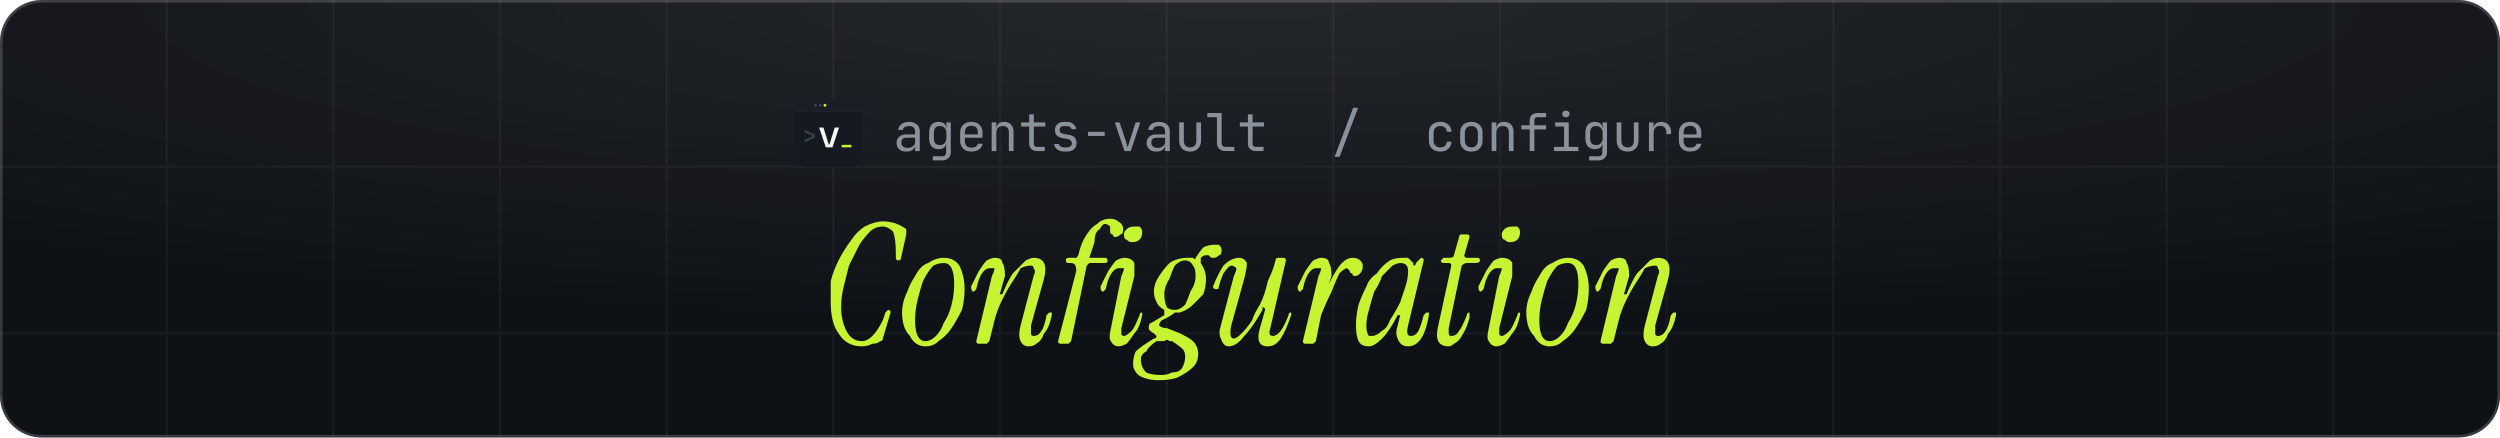
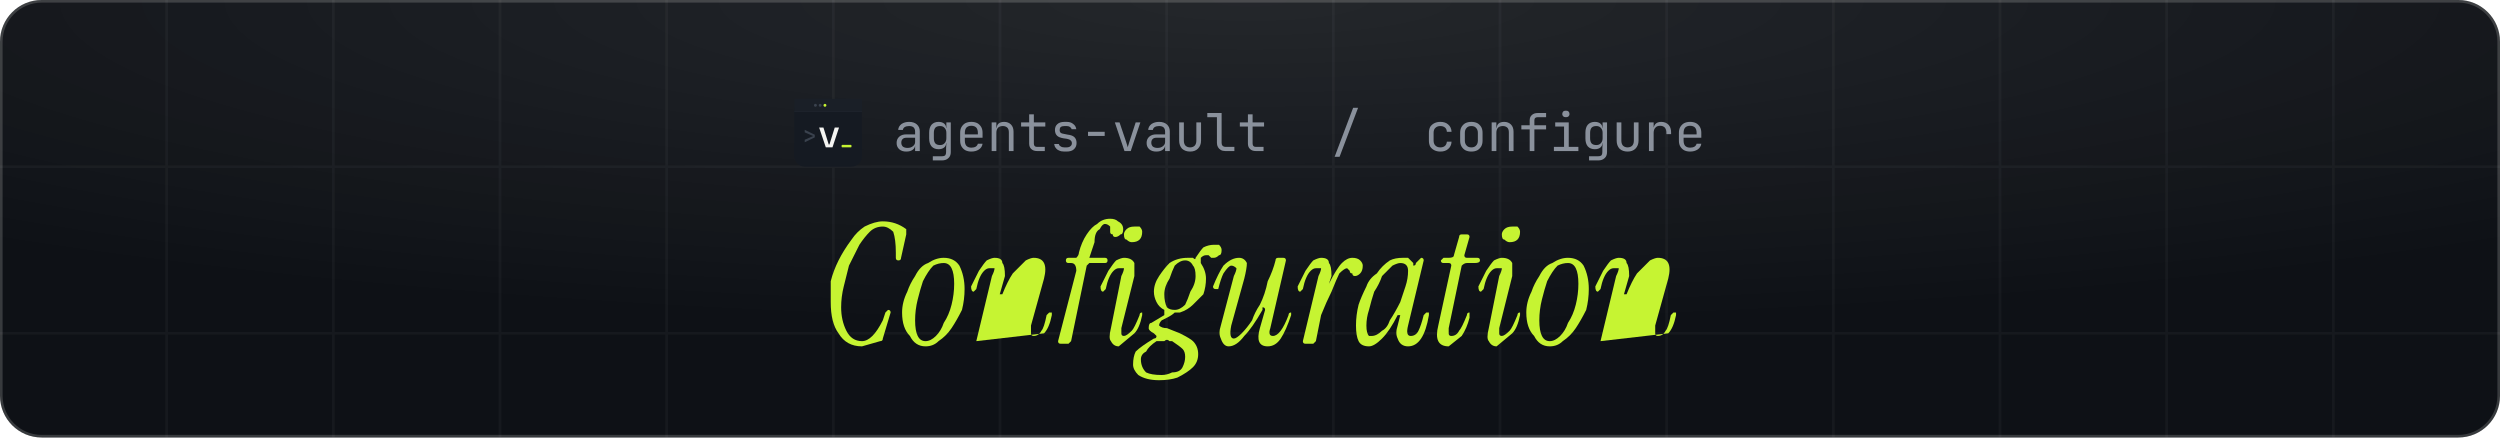
<svg xmlns="http://www.w3.org/2000/svg" width="960" height="168" viewBox="0 0 960 168" role="img" aria-label="Configuration">
  <defs>
    <radialGradient id="l" cx="0.5" cy="0" r="0.75">
      <stop offset="0" stop-color="#fff" stop-opacity="0.09" />
      <stop offset="1" stop-color="#fff" stop-opacity="0" />
    </radialGradient>
    <clipPath id="c">
      <rect width="960" height="168" rx="16" />
    </clipPath>
-     <path id="g0" d="M5.0 0.2L5.0 0.2Q3.3 0.2 2.3-0.7Q1.3-1.6 1.3-3.1L1.3-3.1Q1.3-4.6 2.3-5.5Q3.3-6.4 5-6.4L5-6.4L8.4-6.4L8.4-7.5Q8.4-8.5 7.8-9.1Q7.2-9.6 6.1-9.6L6.1-9.6Q5.1-9.6 4.4-9.2Q3.8-8.8 3.7-8.1L3.7-8.1L1.9-8.1Q2.0-9.5 3.2-10.4Q4.4-11.2 6.1-11.2L6.1-11.2Q8-11.2 9.1-10.2Q10.2-9.2 10.2-7.6L10.2-7.6L10.2 0L8.4 0L8.4-2.1L8.4-2.1Q8.3-1.1 7.5-0.5L7.5-0.5Q6.6 0.2 5.0 0.2ZM5.5-1.2L5.5-1.2Q6.8-1.2 7.6-1.9Q8.4-2.5 8.4-3.5L8.4-3.5L8.4-5.1L5.0-5.1Q4.1-5.1 3.6-4.6Q3.1-4.1 3.1-3.2L3.1-3.2Q3.1-2.3 3.7-1.8Q4.4-1.2 5.5-1.2Z" />
-     <path id="g1" d="M6.7 3.6L3.2 3.6L3.2 2.0L6.7 2.0Q7.6 2.0 8.0 1.6Q8.3 1.2 8.3 0.4L8.3 0.4L8.3-1L8.4-3L8.3-3Q8.3-2.0 7.6-1.4L7.6-1.4Q6.8-0.7 5.4-0.7L5.4-0.7Q3.7-0.7 2.7-1.8Q1.8-2.9 1.8-4.8L1.8-4.8L1.8-7.1Q1.8-9 2.7-10.1Q3.7-11.2 5.4-11.2L5.4-11.2Q6.8-11.2 7.6-10.5L7.6-10.5Q8.3-9.9 8.3-8.9L8.3-8.9L8.4-8.9L8.4-11L10.1-11L10.1 0.4Q10.1 1.9 9.2 2.7Q8.3 3.6 6.7 3.6L6.7 3.6ZM6.0-2.3L6.0-2.3Q7.1-2.3 7.7-3.0Q8.4-3.7 8.4-4.9L8.4-4.9L8.4-7Q8.4-8.2 7.7-8.9Q7.1-9.6 6.0-9.6L6.0-9.6Q4.8-9.6 4.2-9.0Q3.6-8.3 3.6-7L3.6-7L3.6-4.9Q3.6-3.6 4.2-2.9Q4.8-2.3 6.0-2.3Z" />
-     <path id="g2" d="M6 0.2L6 0.2Q4.7 0.2 3.7-0.3Q2.8-0.8 2.2-1.8Q1.7-2.7 1.7-4L1.7-4L1.7-7Q1.7-8.3 2.2-9.2Q2.8-10.2 3.7-10.7Q4.7-11.2 6-11.2Q7.3-11.2 8.3-10.7Q9.2-10.2 9.8-9.2Q10.3-8.3 10.3-7L10.3-7L10.3-5.1L3.5-5.1L3.5-4Q3.5-2.7 4.1-2.0Q4.8-1.3 6-1.3L6-1.3Q7.0-1.3 7.7-1.7Q8.3-2.1 8.5-2.8L8.5-2.8L10.3-2.8Q10.1-1.4 8.9-0.6Q7.7 0.2 6 0.2ZM3.5-6.4L8.5-6.4L8.5-7Q8.5-8.3 7.9-9Q7.2-9.7 6-9.7L6-9.7Q4.8-9.7 4.1-9Q3.5-8.3 3.5-7L3.5-7L3.5-6.4Z" />
-     <path id="g3" d="M3.6 0L1.8 0L1.8-11L3.6-11L3.6-8.9L3.7-8.9Q3.8-9.9 4.4-10.5L4.4-10.5Q5.2-11.2 6.6-11.2L6.6-11.2Q8.2-11.2 9.2-10.2Q10.2-9.2 10.2-7.4L10.2-7.4L10.2 0L8.4 0L8.4-7.2Q8.4-8.4 7.8-9.0Q7.1-9.6 6.1-9.6L6.1-9.6Q4.9-9.6 4.3-9.0Q3.6-8.3 3.6-7L3.6-7L3.6 0Z" />
-     <path id="g4" d="M10.2 0L7.2 0Q5.8 0 5.0-0.8Q4.2-1.5 4.2-2.9L4.2-2.9L4.2-9.4L1.1-9.4L1.1-11L4.2-11L4.2-14.1L6-14.1L6-11L10.4-11L10.4-9.4L6-9.4L6-2.9Q6-1.6 7.2-1.6L7.2-1.6L10.2-1.6L10.2 0Z" />
-     <path id="g5" d="M6.5 0.2L5.7 0.2Q4.5 0.2 3.7-0.2Q2.9-0.5 2.4-1.2Q1.9-1.8 1.8-2.7L1.8-2.7L3.6-2.7Q3.7-2.1 4.3-1.8Q4.8-1.4 5.7-1.4L5.7-1.4L6.5-1.4Q7.6-1.4 8.1-1.9Q8.6-2.3 8.6-3.0L8.6-3.0Q8.6-3.7 8.1-4.1Q7.7-4.5 6.7-4.7L6.7-4.7L5.3-4.9Q3.6-5.2 2.9-5.9Q2.1-6.7 2.1-8.1L2.1-8.1Q2.1-9.5 3-10.3Q3.9-11.2 5.8-11.2L5.8-11.2L6.6-11.2Q8.2-11.2 9.1-10.4Q10.1-9.7 10.3-8.4L10.3-8.4L8.5-8.4Q8.4-8.9 7.9-9.3Q7.4-9.6 6.6-9.6L6.6-9.6L5.8-9.6Q4.8-9.6 4.3-9.2Q3.9-8.8 3.9-8.0L3.9-8.0Q3.9-7.4 4.3-7.0Q4.7-6.7 5.5-6.6L5.5-6.6L7-6.3Q8.8-6.1 9.6-5.3Q10.4-4.5 10.4-3.1L10.4-3.1Q10.4-1.6 9.4-0.7Q8.5 0.2 6.5 0.2L6.5 0.2Z" />
-     <path id="g6" d="M9.2-5.8L2.8-5.8L2.8-7.4L9.2-7.4L9.2-5.8Z" />
-     <path id="g7" d="M7.2 0L4.8 0L1.1-11L2.9-11L5.4-3.6Q5.6-2.9 5.8-2.3Q6.0-1.7 6.0-1.4L6.0-1.4Q6.1-1.7 6.3-2.3Q6.5-2.9 6.7-3.6L6.7-3.6L9.1-11L10.9-11L7.2 0Z" />
-     <path id="g8" d="M6.0 0.2L6.0 0.2Q4.1 0.2 2.9-0.9Q1.8-2.1 1.8-4L1.8-4L1.8-11L3.6-11L3.6-4Q3.6-2.8 4.2-2.1Q4.9-1.4 6.0-1.4L6.0-1.4Q7.1-1.4 7.8-2.1Q8.4-2.8 8.4-4L8.4-4L8.4-11L10.2-11L10.2-4Q10.2-2.1 9.0-0.9Q7.9 0.2 6.0 0.2Z" />
-     <path id="g9" d="M11 0L7.5 0Q6.5 0 5.8-0.4Q5.1-0.8 4.7-1.5Q4.3-2.2 4.3-3.1L4.3-3.1L4.3-13.0L0.6-13.0L0.6-14.6L6.1-14.6L6.1-3.1Q6.1-2.4 6.5-2.0Q6.9-1.6 7.5-1.6L7.5-1.6L11-1.6L11 0Z" />
-     <path id="g11" d="M3.4 2.2L1.5 2.2L8.6-16.6L10.5-16.6L3.4 2.2Z" />
-     <path id="g12" d="M6.1 0.2L6.1 0.2Q4.8 0.2 3.8-0.3Q2.8-0.8 2.2-1.8Q1.7-2.7 1.7-4L1.7-4L1.7-7Q1.7-8.3 2.2-9.3Q2.8-10.2 3.8-10.7Q4.8-11.2 6.1-11.2L6.1-11.2Q8.0-11.2 9.1-10.2Q10.3-9.2 10.4-7.4L10.4-7.4L8.6-7.4Q8.5-8.5 7.9-9.0Q7.2-9.6 6.1-9.6L6.1-9.6Q4.9-9.6 4.2-8.9Q3.5-8.3 3.5-7.0L3.5-7.0L3.5-4Q3.5-2.8 4.2-2.1Q4.9-1.4 6.1-1.4L6.1-1.4Q7.2-1.4 7.9-2.0Q8.5-2.6 8.6-3.6L8.6-3.6L10.4-3.6Q10.3-1.8 9.1-0.8Q8.0 0.2 6.1 0.2Z" />
-     <path id="g13" d="M6 0.2L6 0.2Q4.7 0.2 3.7-0.3Q2.8-0.8 2.2-1.8Q1.7-2.7 1.7-4.0L1.7-4.0L1.7-7.0Q1.7-8.3 2.2-9.2Q2.8-10.2 3.7-10.7Q4.7-11.2 6-11.2L6-11.2Q7.3-11.2 8.3-10.7Q9.2-10.2 9.8-9.2Q10.3-8.3 10.3-7.0L10.3-7.0L10.3-4.0Q10.3-2.7 9.8-1.8Q9.2-0.8 8.3-0.3Q7.3 0.2 6 0.2ZM6-1.4L6-1.4Q7.2-1.4 7.8-2.1Q8.5-2.8 8.5-4.0L8.5-4.0L8.5-7.0Q8.5-8.2 7.8-8.9Q7.2-9.6 6-9.6L6-9.6Q4.8-9.6 4.2-8.9Q3.5-8.2 3.5-7.0L3.5-7.0L3.5-4.0Q3.5-2.8 4.2-2.1Q4.8-1.4 6-1.4Z" />
-     <path id="g14" d="M6.2 0L4.4 0L4.4-8.3L1.2-8.3L1.2-9.9L4.4-9.9L4.4-11.8Q4.4-13.1 5.2-13.8Q6.0-14.6 7.5-14.6L7.5-14.6L10.7-14.6L10.7-13.0L7.5-13.0Q6.9-13.0 6.5-12.7Q6.2-12.4 6.2-11.8L6.2-11.8L6.2-9.9L10.7-9.9L10.7-8.3L6.2-8.3L6.2 0Z" />
-     <path id="g15" d="M11.1 0L1.7 0L1.7-1.6L5.6-1.6L5.6-9.4L2.2-9.4L2.2-11L7.4-11L7.4-1.6L11.1-1.6L11.1 0ZM6.3-13.0L6.3-13.0Q5.6-13.0 5.3-13.3Q4.9-13.7 4.9-14.2L4.9-14.2Q4.9-14.8 5.3-15.2Q5.6-15.5 6.3-15.5L6.3-15.5Q7.0-15.5 7.3-15.2Q7.7-14.8 7.7-14.2L7.7-14.2Q7.7-13.7 7.3-13.3Q7.0-13.0 6.3-13.0Z" />
-     <path id="g16" d="M4.0 0L2.2 0L2.2-11L4.0-11L4.0-9.0Q4.2-9.8 4.6-10.3L4.6-10.3Q5.4-11.2 6.9-11.2L6.9-11.2Q8.6-11.2 9.7-10.1Q10.7-9.0 10.7-7.2L10.7-7.2L10.7-6.5L8.9-6.5L8.9-7Q8.9-8.3 8.3-9.0Q7.6-9.7 6.5-9.7L6.5-9.7Q5.3-9.7 4.7-9.0Q4.0-8.3 4.0-7L4.0-7L4.0 0Z" />
-     <path id="g17" d="M16 1L16 1Q10 1 7-4Q4-8 4-16L4-16Q4-20 4-24Q5-28 7-32Q9-36 12-40Q14-43 17-45Q21-47 24-47L24-47Q29-47 33-44L33-44Q33-43 33-42L33-42L31-33Q31-32 30-32L30-32Q29-32 29-33L29-33L29-35Q29-40 28-43Q26-45 24-45L24-45Q21-45 19-43Q17-41 15-38Q13-34 11-30Q10-26 9-22Q8-18 8-14L8-14Q8-9 10-5Q12-1 16-1L16-1Q18-1 20-3Q22-5 24-9L24-9L25-12Q26-13 26-13L26-13Q27-13 27-12L27-12L24-2Q24-1 23-1L23-1Q22-0 20 0Q18 1 16 1Z" />
-     <path id="g18" d="M10 1L10 1Q6 1 4-3Q1-6 1-12L1-12Q1-16 3-20Q4-23 6-26Q8-30 11-31Q14-33 17-33L17-33Q21-33 23-30Q25-26 25-21L25-21Q25-17 24-13Q22-9 20-6Q18-3 15-1Q13 1 10 1ZM10-1L10-1Q12-1 14-3Q16-5 17-8Q19-11 20-15Q21-19 21-23L21-23Q21-31 17-31L17-31Q15-31 13-30Q11-28 9-24Q8-21 7-17Q6-13 6-9L6-9Q6-1 10-1Z" />
-     <path id="g19" d="M3-1L3-1L9-26Q10-28 10-29Q9-29 8-29L8-29Q7-29 6-28Q4-26 3-21L3-21Q2-20 2-20L2-20Q1-20 1-22L1-22Q3-26 4-28Q6-31 7-32Q9-33 10-33L10-33Q13-33 13-31Q14-30 14-26L14-26L12-19Q12-19 12-19Q12-19 13-19L13-19Q15-24 17-27Q20-30 22-32Q24-33 25-33L25-33Q28-33 29-31Q30-29 29-25L29-25L24-7Q24-5 24-4Q24-3 25-3L25-3Q27-3 28-5Q29-6 30-11L30-11Q31-12 31-12L31-12Q32-12 32-12Q32-11 32-11L32-11Q31-6 29-4Q28-1 26-0Q25 1 23 1L23 1Q21 1 20-1Q19-3 20-7L20-7L25-26Q26-28 25-29Q25-30 24-30L24-30Q22-30 20-29Q19-27 17-24Q15-21 13-17Q11-13 10-9Q9-5 8-1L8-1Q7 0 7 0L7 0L4 0Q3 0 3-1Z" />
-     <path id="g20" d="M5 0L2 0Q1 0 1-1L1-1L8-28Q8-31 6-31L6-31L5-31Q4-31 4-32L4-32Q4-33 5-33L5-33Q7-33 8-33Q9-34 9-35L9-35Q10-39 12-42Q14-45 16-46Q18-48 21-48L21-48Q23-48 24-47Q26-46 26-44L26-44Q26-42 25-42Q24-41 23-41L23-41Q22-41 22-42Q21-42 21-43Q21-44 21-45Q20-46 19-46L19-46Q18-46 17-44Q15-43 15-39L15-39L13-33Q13-33 14-33L14-33L19-33Q20-33 20-32L20-32Q20-31 19-31L19-31L13-31Q13-31 12-30L12-30L6-1Q5 0 5 0L5 0Z" />
-     <path id="g21" d="M13-39L13-39Q12-39 11-40Q10-40 10-42L10-42Q10-43 11-44Q12-45 14-45L14-45Q15-45 16-45Q17-44 17-43L17-43Q17-41 16-40Q15-39 13-39ZM8 1L8 1Q6 1 5-1Q4-2 5-6L5-6L9-26Q10-28 10-29Q9-29 8-29L8-29Q7-29 6-28Q4-26 3-21L3-21Q2-20 2-20L2-20Q1-20 1-22L1-22Q3-26 4-28Q6-31 7-32Q9-33 10-33L10-33Q13-33 14-31Q14-30 14-26L14-26L9-6Q9-5 9-4Q9-3 10-3L10-3Q11-3 13-5Q14-6 16-11L16-11Q16-12 17-12L17-12Q17-12 17-11L17-11Q16-6 14-4Q12-1 11-0Q9 1 8 1Z" />
-     <path id="g22" d="M6 14L6 14Q1 14-2 12Q-4 10-4 8L-4 8Q-4 5-3 3Q-1 1 4-2L4-2Q5-2 5-3Q5-3 4-4L4-4Q2-5 2-6Q2-8 3-8L3-8L8-11Q8-12 8-12Q8-12 8-13L8-13Q6-14 5-16Q4-18 4-20L4-20Q4-23 6-26Q8-29 10-31Q13-33 17-33L17-33Q18-33 19-33L19-33Q20-32 20-33L20-33Q22-36 23-37Q25-38 27-38L27-38Q28-38 29-38Q30-37 30-36L30-36Q30-34 29-34Q28-33 27-33L27-33Q26-33 26-33Q25-34 25-34Q25-34 24-34L24-34Q23-34 22-33L22-33Q22-32 22-32Q22-31 22-31L22-31Q24-28 24-25L24-25Q24-22 23-19Q21-17 19-15Q17-13 14-12L14-12Q13-12 12-12Q11-11 9-10L9-10L7-9Q6-8 6-7Q7-6 9-6L9-6L14-4Q18-2 19-1Q21 1 21 4L21 4Q21 7 19 9Q17 11 13 13Q10 14 6 14ZM8-19L8-19Q8-16 9-14Q10-13 12-13L12-13Q14-13 16-15Q17-17 18-20Q20-23 20-26L20-26Q20-29 19-30Q18-32 16-32L16-32Q14-32 12-30Q11-28 10-25Q8-22 8-19ZM7 12L7 12Q9 12 11 11Q14 11 15 9Q16 7 16 5L16 5Q16 3 15 2Q14 1 11-1L11-1L10-1Q9-2 8-1Q6-1 5-1L5-1Q2 1 1 3Q-1 4-1 6L-1 6Q-1 9 1 11Q3 12 7 12Z" />
-     <path id="g23" d="M7 1L7 1Q5 1 4-2Q3-4 4-7L4-7L9-26Q10-28 10-29Q9-30 8-30L8-30Q7-30 5-27Q4-25 3-21L3-21Q3-21 2-21L2-21Q1-21 1-22L1-22Q3-27 5-30Q8-33 11-33L11-33Q13-33 14-31Q14-29 13-25L13-25L8-7Q7-2 9-2L9-2Q10-2 12-4Q14-6 16-9Q17-12 19-15Q21-19 22-24Q24-28 25-32L25-32Q25-33 26-33L26-33L28-33Q29-33 29-32L29-32L23-6Q22-3 24-3L24-3Q27-3 30-11L30-11Q30-12 31-12L31-12Q31-12 31-12Q31-11 31-11L31-11Q29-5 27-2Q25 1 22 1L22 1Q17 1 19-6L19-6L21-13Q21-14 20-14Q20-14 20-13L20-13Q16-6 13-3Q10 1 7 1Z" />
-     <path id="g24" d="M7 0L4 0Q3 0 3-1L3-1L9-26Q10-28 10-29Q9-29 8-29L8-29Q7-29 6-28Q4-26 3-21L3-21Q2-20 2-20L2-20Q1-20 1-22L1-22Q3-26 4-28Q6-31 7-32Q9-33 10-33L10-33Q13-33 13-31Q14-30 14-26L14-26L13-23Q13-23 13-23Q13-23 13-23L13-23Q16-29 18-31Q20-33 22-33L22-33Q24-33 25-32Q26-31 26-30L26-30Q26-28 25-27Q24-26 23-26L23-26Q22-26 22-27Q21-27 21-28Q21-28 20-29Q20-29 20-29L20-29Q19-29 17-27Q16-25 14-20Q12-16 10-11Q9-6 8-1L8-1Q7 0 7 0L7 0Z" />
-     <path id="g25" d="M6 1L6 1Q3 1 2-1Q1-3 1-7L1-7Q1-11 2-15Q3-18 5-22Q6-25 9-27Q11-30 14-32Q16-33 19-33L19-33Q20-33 21-33Q22-32 23-31L23-31Q23-30 23-30L23-30Q24-30 24-31L24-31Q25-32 25-32Q26-33 26-33L26-33Q27-33 27-32L27-32L21-7Q20-3 22-3L22-3Q24-3 25-5Q26-7 27-11L27-11Q28-12 28-12L28-12Q29-12 29-12Q29-11 29-11L29-11Q28-5 26-2Q24 1 21 1L21 1Q18 1 17-2Q16-4 17-7L17-7L18-11Q18-11 18-11Q17-11 17-11L17-11Q14-5 11-2Q8 1 6 1ZM7-3L7-3Q9-3 11-5Q13-6 14-9Q16-12 18-16Q19-19 20-22Q21-25 21-28L21-28Q21-31 18-31L18-31Q17-31 15-30Q13-28 11-26Q10-23 8-20Q7-17 6-13Q5-10 5-7L5-7Q5-4 6-3Q6-3 7-3Z" />
-     <path id="g26" d="M7 1L7 1Q4 1 3-1Q2-3 3-7L3-7L8-30Q8-31 7-31L7-31L5-31Q4-31 4-32L4-32Q4-32 4-32Q5-33 5-33L5-33L7-33Q9-33 9-34L9-34L11-41Q11-42 12-42L12-42L14-42Q15-42 15-41L15-41L13-34Q13-33 14-33L14-33L18-33Q19-33 19-32L19-32Q19-31 17-31L17-31L14-31Q13-31 12-30L12-30L7-6Q7-5 7-4Q7-3 8-3L8-3Q10-3 11-5Q12-6 14-11L14-11Q14-12 15-12L15-12Q15-12 15-12Q15-11 15-10L15-10Q14-6 12-3Q11-1 9-0Q8 1 7 1Z" />
+     <path id="g0" d="M5 0.2Q3.3 0.2 2.3-0.7Q1.3-1.6 1.3-3.1Q1.3-4.6 2.3-5.5Q3.3-6.4 5-6.4L8.4-6.4L8.4-7.5Q8.4-8.5 7.8-9.1Q7.2-9.6 6.1-9.6Q5.1-9.6 4.4-9.2Q3.8-8.8 3.7-8.1L1.9-8.1Q2-9.5 3.2-10.4Q4.4-11.2 6.1-11.2Q8-11.2 9.1-10.2Q10.2-9.2 10.2-7.6L10.2 0L8.4 0L8.4-2.1L8.4-2.1Q8.3-1.1 7.5-0.5Q6.6 0.2 5 0.2M5.5-1.2Q6.8-1.2 7.6-1.9Q8.4-2.5 8.4-3.5L8.4-5.1L5-5.1Q4.1-5.1 3.6-4.6Q3.1-4.1 3.1-3.2Q3.1-2.3 3.7-1.7Q4.4-1.2 5.5-1.2" />
+     <path id="g1" d="M6.7 3.6L3.2 3.6L3.2 2L6.7 2Q7.6 2 8 1.6Q8.3 1.2 8.3 0.4L8.3-1L8.4-3L8.3-3Q8.3-2 7.6-1.4Q6.8-0.7 5.4-0.7Q3.7-0.7 2.7-1.8Q1.8-2.9 1.8-4.8L1.8-7.1Q1.8-9 2.7-10.1Q3.7-11.2 5.4-11.2Q6.8-11.2 7.6-10.5Q8.3-9.9 8.3-8.9L8.4-8.9L8.4-11L10.1-11L10.1 0.4Q10.1 1.9 9.2 2.7Q8.3 3.6 6.7 3.6M6-2.3Q7.1-2.3 7.7-3Q8.4-3.7 8.4-4.9L8.4-7Q8.4-8.2 7.7-8.9Q7.1-9.6 6-9.6Q4.8-9.6 4.2-9Q3.6-8.3 3.6-7L3.6-4.9Q3.6-3.6 4.2-2.9Q4.8-2.3 6-2.3" />
+     <path id="g2" d="M6 0.2Q4.7 0.2 3.7-0.3Q2.8-0.8 2.2-1.8Q1.7-2.7 1.7-4L1.7-7Q1.7-8.3 2.2-9.2Q2.8-10.2 3.7-10.7Q4.7-11.2 6-11.2Q7.3-11.2 8.3-10.7Q9.2-10.2 9.8-9.2Q10.3-8.3 10.3-7L10.3-5.1L3.5-5.1L3.5-4Q3.5-2.7 4.1-2Q4.8-1.3 6-1.3Q7-1.3 7.7-1.7Q8.3-2.1 8.5-2.8L10.3-2.8Q10.1-1.4 8.9-0.6Q7.7 0.2 6 0.2M3.5-6.4L8.5-6.4L8.5-7Q8.5-8.3 7.9-9Q7.2-9.7 6-9.7Q4.8-9.7 4.1-9Q3.5-8.3 3.5-7" />
+     <path id="g3" d="M3.6 0L1.8 0L1.8-11L3.6-11L3.6-8.9L3.7-8.9Q3.8-9.9 4.4-10.5Q5.2-11.2 6.6-11.2Q8.2-11.2 9.2-10.2Q10.2-9.2 10.2-7.4L10.2 0L8.4 0L8.4-7.2Q8.4-8.4 7.8-9Q7.1-9.6 6.1-9.6Q4.9-9.6 4.3-9Q3.6-8.3 3.6-7" />
+     <path id="g4" d="M10.2 0L7.2 0Q5.8 0 5-0.8Q4.2-1.5 4.2-2.9L4.2-9.4L1.1-9.4L1.1-11L4.2-11L4.2-14.1L6-14.1L6-11L10.4-11L10.4-9.4L6-9.4L6-2.9Q6-1.6 7.2-1.6L10.2-1.6" />
+     <path id="g5" d="M6.5 0.2L5.7 0.2Q4.5 0.2 3.7-0.2Q2.9-0.5 2.4-1.2Q1.9-1.8 1.8-2.7L3.6-2.7Q3.7-2.1 4.3-1.8Q4.8-1.4 5.7-1.4L6.5-1.4Q7.6-1.4 8.1-1.9Q8.6-2.3 8.6-3Q8.6-3.7 8.1-4.1Q7.7-4.5 6.7-4.7L5.3-4.9Q3.6-5.2 2.9-5.9Q2.1-6.7 2.1-8.1Q2.1-9.5 3-10.3Q3.9-11.2 5.8-11.2L6.6-11.2Q8.2-11.2 9.1-10.4Q10.1-9.7 10.3-8.4L8.5-8.4Q8.4-8.9 7.9-9.2Q7.4-9.6 6.6-9.6L5.8-9.6Q4.8-9.6 4.3-9.2Q3.9-8.8 3.9-8Q3.9-7.4 4.3-7Q4.7-6.7 5.5-6.6L7-6.3Q8.8-6.1 9.6-5.3Q10.4-4.5 10.4-3.1Q10.4-1.6 9.4-0.7Q8.5 0.2 6.5 0.2" />
+     <path id="g6" d="M9.2-5.8L2.8-5.8L2.8-7.4L9.2-7.4" />
+     <path id="g7" d="M7.2 0L4.8 0L1.1-11L2.9-11L5.4-3.6Q5.6-2.9 5.8-2.3Q6-1.7 6-1.4Q6.1-1.7 6.3-2.3Q6.5-2.9 6.7-3.6L9.1-11L10.9-11" />
+     <path id="g8" d="M6 0.2Q4.1 0.2 2.9-0.9Q1.8-2.1 1.8-4L1.8-11L3.6-11L3.6-4Q3.6-2.8 4.2-2.1Q4.9-1.4 6-1.4Q7.1-1.4 7.8-2.1Q8.4-2.8 8.4-4L8.4-11L10.2-11L10.2-4Q10.2-2.1 9-0.9Q7.9 0.2 6 0.2" />
+     <path id="g9" d="M11 0L7.5 0Q6.5 0 5.8-0.4Q5.1-0.8 4.7-1.5Q4.3-2.2 4.3-3.1L4.3-13L0.6-13L0.6-14.6L6.1-14.6L6.1-3.1Q6.1-2.4 6.5-2Q6.9-1.6 7.5-1.6L11-1.6" />
+     <path id="g11" d="M3.4 2.2L1.5 2.2L8.6-16.6L10.5-16.6" />
+     <path id="g12" d="M6.1 0.2Q4.8 0.2 3.8-0.3Q2.8-0.8 2.2-1.7Q1.7-2.7 1.7-4L1.7-7Q1.7-8.3 2.2-9.3Q2.8-10.2 3.8-10.7Q4.8-11.2 6.1-11.2Q8-11.2 9.1-10.2Q10.3-9.2 10.4-7.4L8.6-7.4Q8.5-8.5 7.9-9Q7.2-9.6 6.1-9.6Q4.9-9.6 4.2-8.9Q3.5-8.3 3.5-7L3.5-4Q3.5-2.8 4.2-2.1Q4.9-1.4 6.1-1.4Q7.2-1.4 7.9-2Q8.5-2.6 8.6-3.6L10.4-3.6Q10.3-1.8 9.1-0.8Q8 0.2 6.1 0.2" />
+     <path id="g13" d="M6 0.2Q4.7 0.2 3.7-0.3Q2.8-0.8 2.2-1.8Q1.7-2.7 1.7-4L1.7-7Q1.7-8.3 2.2-9.2Q2.8-10.2 3.7-10.7Q4.7-11.2 6-11.2Q7.3-11.2 8.3-10.7Q9.2-10.2 9.8-9.2Q10.3-8.3 10.3-7L10.3-4Q10.3-2.7 9.8-1.8Q9.2-0.8 8.3-0.3Q7.3 0.2 6 0.2M6-1.4Q7.2-1.4 7.8-2.1Q8.5-2.8 8.5-4L8.5-7Q8.5-8.2 7.8-8.9Q7.2-9.6 6-9.6Q4.8-9.6 4.2-8.9Q3.5-8.2 3.5-7L3.5-4Q3.5-2.8 4.2-2.1Q4.8-1.4 6-1.4" />
+     <path id="g14" d="M6.2 0L4.4 0L4.4-8.3L1.2-8.3L1.2-9.9L4.4-9.9L4.4-11.8Q4.4-13.1 5.2-13.8Q6-14.6 7.5-14.6L10.7-14.6L10.7-13L7.5-13Q6.9-13 6.5-12.7Q6.2-12.4 6.2-11.8L6.2-9.9L10.7-9.9L10.7-8.3L6.2-8.3" />
+     <path id="g15" d="M11.1 0L1.7 0L1.7-1.6L5.6-1.6L5.6-9.4L2.2-9.4L2.2-11L7.4-11L7.4-1.6L11.1-1.6L11.1 0M6.3-13Q5.6-13 5.3-13.3Q4.9-13.7 4.9-14.2Q4.9-14.8 5.3-15.2Q5.6-15.5 6.3-15.5Q7-15.5 7.3-15.2Q7.7-14.8 7.7-14.2Q7.7-13.7 7.3-13.3Q7-13 6.3-13" />
+     <path id="g16" d="M4 0L2.2 0L2.2-11L4-11L4-9Q4.2-9.8 4.6-10.3Q5.4-11.2 6.9-11.2Q8.6-11.2 9.7-10.1Q10.7-9 10.7-7.2L10.7-6.5L8.9-6.5L8.9-7Q8.9-8.3 8.3-9Q7.6-9.7 6.5-9.7Q5.3-9.7 4.7-9Q4-8.3 4-7" />
+     <path id="g17" d="M16 1Q10 1 7-4Q4-8 4-16Q4-20 4-24Q5-28 7-32Q9-36 12-40Q14-43 17-45Q21-47 24-47Q29-47 33-44Q33-43 33-42L31-33Q31-32 30-32Q29-32 29-33L29-35Q29-40 28-43Q26-45 24-45Q21-45 19-43Q17-41 15-38Q13-34 11-30Q10-26 9-22Q8-18 8-14Q8-9 10-5Q12-1 16-1Q18-1 20-3Q22-5 24-9L25-12Q26-13 26-13Q27-13 27-12L24-2Q24-1 23-1Q220 20 0Q18 1 16 1" />
+     <path id="g18" d="M10 1Q6 1 4-3Q1-6 1-12Q1-16 3-20Q4-23 6-26Q8-30 11-31Q14-33 17-33Q21-33 23-30Q25-26 25-21Q25-17 24-13Q22-9 20-6Q18-3 15-1Q13 1 10 1M10-1Q12-1 14-3Q16-5 17-8Q19-11 20-15Q21-19 21-23Q21-31 17-31Q15-31 13-30Q11-28 9-24Q8-21 7-17Q6-13 6-9Q6-1 10-1" />
+     <path id="g19" d="M3-1L9-26Q10-28 10-29Q9-29 8-29Q7-29 6-28Q4-26 3-21Q2-20 2-20Q1-20 1-22Q3-26 4-28Q6-31 7-32Q9-33 10-33Q13-33 13-31Q14-30 14-26L12-19Q12-19 12-19Q12-19 13-19Q15-24 17-27Q20-30 22-32Q24-33 25-33Q28-33 29-31Q30-29 29-25L24-7Q24-5 24-4Q24-3 25-3Q27-3 28-5Q29-6 30-11Q31-12 31-12Q32-12 32-12Q32-11 32-11Q31-6 29-4Q28-1 260Q25 1 23 1Q21 1 20-1Q19-3 20-7L25-26Q26-28 25-29Q25-30 24-30Q22-30 20-29Q19-27 17-24Q15-21 13-17Q11-13 10-9Q9-5 8-1Q7 0 7 0L4 0Q3 0 3-1" />
+     <path id="g20" d="M5 0L2 0Q1 0 1-1L8-28Q8-31 6-31L5-31Q4-31 4-32Q4-33 5-33Q7-33 8-33Q9-34 9-35Q10-39 12-42Q14-45 16-46Q18-48 21-48Q23-48 24-47Q26-46 26-44Q26-42 25-42Q24-41 23-41Q22-41 22-42Q21-42 21-43Q21-44 21-45Q20-46 19-46Q18-46 17-44Q15-43 15-39L13-33Q13-33 14-33L19-33Q20-33 20-32Q20-31 19-31L13-31Q13-31 12-30L6-1Q5 0 5 0" />
+     <path id="g21" d="M13-39Q12-39 11-40Q10-40 10-42Q10-43 11-44Q12-45 14-45Q15-45 16-45Q17-44 17-43Q17-41 16-40Q15-39 13-39M8 1Q6 1 5-1Q4-2 5-6L9-26Q10-28 10-29Q9-29 8-29Q7-29 6-28Q4-26 3-21Q2-20 2-20Q1-20 1-22Q3-26 4-28Q6-31 7-32Q9-33 10-33Q13-33 14-31Q14-30 14-26L9-6Q9-5 9-4Q9-3 10-3Q11-3 13-5Q14-6 16-11Q16-12 17-12Q17-12 17-11Q16-6 14-4Q12-1 110Q9 1 8 1" />
+     <path id="g22" d="M6 14Q1 14-2 12Q-4 10-4 8Q-4 5-3 3Q-1 1 4-2Q5-2 5-3Q5-3 4-4Q2-5 2-6Q2-8 3-8L8-11Q8-12 8-12Q8-12 8-13Q6-14 5-16Q4-18 4-20Q4-23 6-26Q8-29 10-31Q13-33 17-33Q18-33 19-33Q20-32 20-33Q22-36 23-37Q25-38 27-38Q28-38 29-38Q30-37 30-36Q30-34 29-34Q28-33 27-33Q26-33 26-33Q25-34 25-34Q25-34 24-34Q23-34 22-33Q22-32 22-32Q22-31 22-31Q24-28 24-25Q24-22 23-19Q21-17 19-15Q17-13 14-12Q13-12 12-12Q11-11 9-10L7-9Q6-8 6-7Q7-6 9-6L14-4Q18-2 19-1Q21 1 21 4Q21 7 19 9Q17 11 13 13Q10 14 6 14M8-19Q8-16 9-14Q10-13 12-13Q14-13 16-15Q17-17 18-20Q20-23 20-26Q20-29 19-30Q18-32 16-32Q14-32 12-30Q11-28 10-25Q8-22 8-19M7 12Q9 12 11 11Q14 11 15 9Q16 7 16 5Q16 3 15 2Q14 1 11-1L10-1Q9-2 8-1Q6-1 5-1Q2 1 1 3Q-1 4-1 6Q-1 9 1 11Q3 12 7 12" />
+     <path id="g23" d="M7 1Q5 1 4-2Q3-4 4-7L9-26Q10-28 10-29Q9-30 8-30Q7-30 5-27Q4-25 3-21Q3-21 2-21Q1-21 1-22Q3-27 5-30Q8-33 11-33Q13-33 14-31Q14-29 13-25L8-7Q7-2 9-2Q10-2 12-4Q14-6 16-9Q17-12 19-15Q21-19 22-24Q24-28 25-32Q25-33 26-33L28-33Q29-33 29-32L23-6Q22-3 24-3Q27-3 30-11Q30-12 31-12Q31-12 31-12Q31-11 31-11Q29-5 27-2Q25 1 22 1Q17 1 19-6L21-13Q21-14 20-14Q20-14 20-13Q16-6 13-3Q10 1 7 1" />
+     <path id="g24" d="M7 0L4 0Q3 0 3-1L9-26Q10-28 10-29Q9-29 8-29Q7-29 6-28Q4-26 3-21Q2-20 2-20Q1-20 1-22Q3-26 4-28Q6-31 7-32Q9-33 10-33Q13-33 13-31Q14-30 14-26L13-23Q13-23 13-23Q13-23 13-23Q16-29 18-31Q20-33 22-33Q24-33 25-32Q26-31 26-30Q26-28 25-27Q24-26 23-26Q22-26 22-27Q21-27 21-28Q21-28 20-29Q20-29 20-29Q19-29 17-27Q16-25 14-20Q12-16 10-11Q9-6 8-1Q7 0 7 0" />
+     <path id="g25" d="M6 1Q3 1 2-1Q1-3 1-7Q1-11 2-15Q3-18 5-22Q6-25 9-27Q11-30 14-32Q16-33 19-33Q20-33 21-33Q22-32 23-31Q23-30 23-30Q24-30 24-31Q25-32 25-32Q26-33 26-33Q27-33 27-32L21-7Q20-3 22-3Q24-3 25-5Q26-7 27-11Q28-12 28-12Q29-12 29-12Q29-11 29-11Q28-5 26-2Q24 1 21 1Q18 1 17-2Q16-4 17-7L18-11Q18-11 18-11Q17-11 17-11Q14-5 11-2Q8 1 6 1M7-3Q9-3 11-5Q13-6 14-9Q16-12 18-16Q19-19 20-22Q21-25 21-28Q21-31 18-31Q17-31 15-30Q13-28 11-26Q10-23 8-20Q7-17 6-13Q5-10 5-7Q5-4 6-3Q6-3 7-3" />
+     <path id="g26" d="M7 1Q4 1 3-1Q2-3 3-7L8-30Q8-31 7-31L5-31Q4-31 4-32Q4-32 4-32Q5-33 5-33L7-33Q9-33 9-34L11-41Q11-42 12-42L14-42Q15-42 15-41L13-34Q13-33 14-33L18-33Q19-33 19-32Q19-31 17-31L14-31Q13-31 12-30L7-6Q7-5 7-4Q7-3 8-3Q10-3 11-5Q12-6 14-11Q14-12 15-12Q15-12 15-12Q15-11 15-10Q14-6 12-3Q11-1 90Q8 1 7 1" />
  </defs>
  <g clip-path="url(#c)">
    <rect width="960" height="168" fill="#0e1116" />
    <path d="M64 0V168M128 0V168M192 0V168M256 0V168M320 0V168M384 0V168M448 0V168M512 0V168M576 0V168M640 0V168M704 0V168M768 0V168M832 0V168M896 0V168M0 64H960M0 128H960" stroke="#f5f5f2" stroke-opacity="0.04" fill="none" />
    <rect width="960" height="168" fill="url(#l)" />
    <g transform="translate(305 38) scale(0.02539062)">
      <rect width="1024" height="1024" rx="160" fill="#151a22" />
      <rect width="1024" height="190" fill="#1a1f27" />
      <rect y="190" width="1024" height="4" fill="#2a313c" />
      <circle cx="320" cy="96" r="22" fill="#3a424e" />
      <circle cx="392" cy="96" r="22" fill="#3a424e" />
      <circle cx="464" cy="96" r="22" fill="#c6f432" />
      <path d="M158 467L310 541V581L158 655V617L287 561L158 505Z" fill="#3a424e" />
      <path d="M376 432H441L521 688H532L612 432H677L578 732H477Z" fill="#f5f5f2" />
      <rect x="716" y="694.5" width="149" height="37.5" rx="9" fill="#c6f432" />
    </g>
    <g fill="#8a919c">
      <use href="#g0" x="343" y="58" />
      <use href="#g1" x="355" y="58" />
      <use href="#g2" x="367" y="58" />
      <use href="#g3" x="379" y="58" />
      <use href="#g4" x="391" y="58" />
      <use href="#g5" x="403" y="58" />
      <use href="#g6" x="415" y="58" />
      <use href="#g7" x="427" y="58" />
      <use href="#g0" x="439" y="58" />
      <use href="#g8" x="451" y="58" />
      <use href="#g9" x="463" y="58" />
      <use href="#g4" x="475" y="58" />
      <use href="#g11" x="511" y="58" />
      <use href="#g12" x="547" y="58" />
      <use href="#g13" x="559" y="58" />
      <use href="#g3" x="571" y="58" />
      <use href="#g14" x="583" y="58" />
      <use href="#g15" x="595" y="58" />
      <use href="#g1" x="607" y="58" />
      <use href="#g8" x="619" y="58" />
      <use href="#g16" x="631" y="58" />
      <use href="#g2" x="643" y="58" />
    </g>
    <g fill="#f5f5f2" />
    <g fill="#c6f432">
      <use href="#g17" x="315" y="132" />
      <use href="#g18" x="345.4" y="132" />
      <use href="#g19" x="371.9" y="132" />
      <use href="#g20" x="405.3" y="132" />
      <use href="#g21" x="421.6" y="132" />
      <use href="#g22" x="439.1" y="132" />
      <use href="#g23" x="464.8" y="132" />
      <use href="#g24" x="497.3" y="132" />
      <use href="#g25" x="519.7" y="132" />
      <use href="#g26" x="549.3" y="132" />
      <use href="#g21" x="566.7" y="132" />
      <use href="#g18" x="585.1" y="132" />
      <use href="#g19" x="611.6" y="132" />
    </g>
  </g>
  <rect x="0.5" y="0.5" width="959" height="167" rx="15.5" fill="none" stroke="#f5f5f2" stroke-opacity="0.18" />
</svg>
